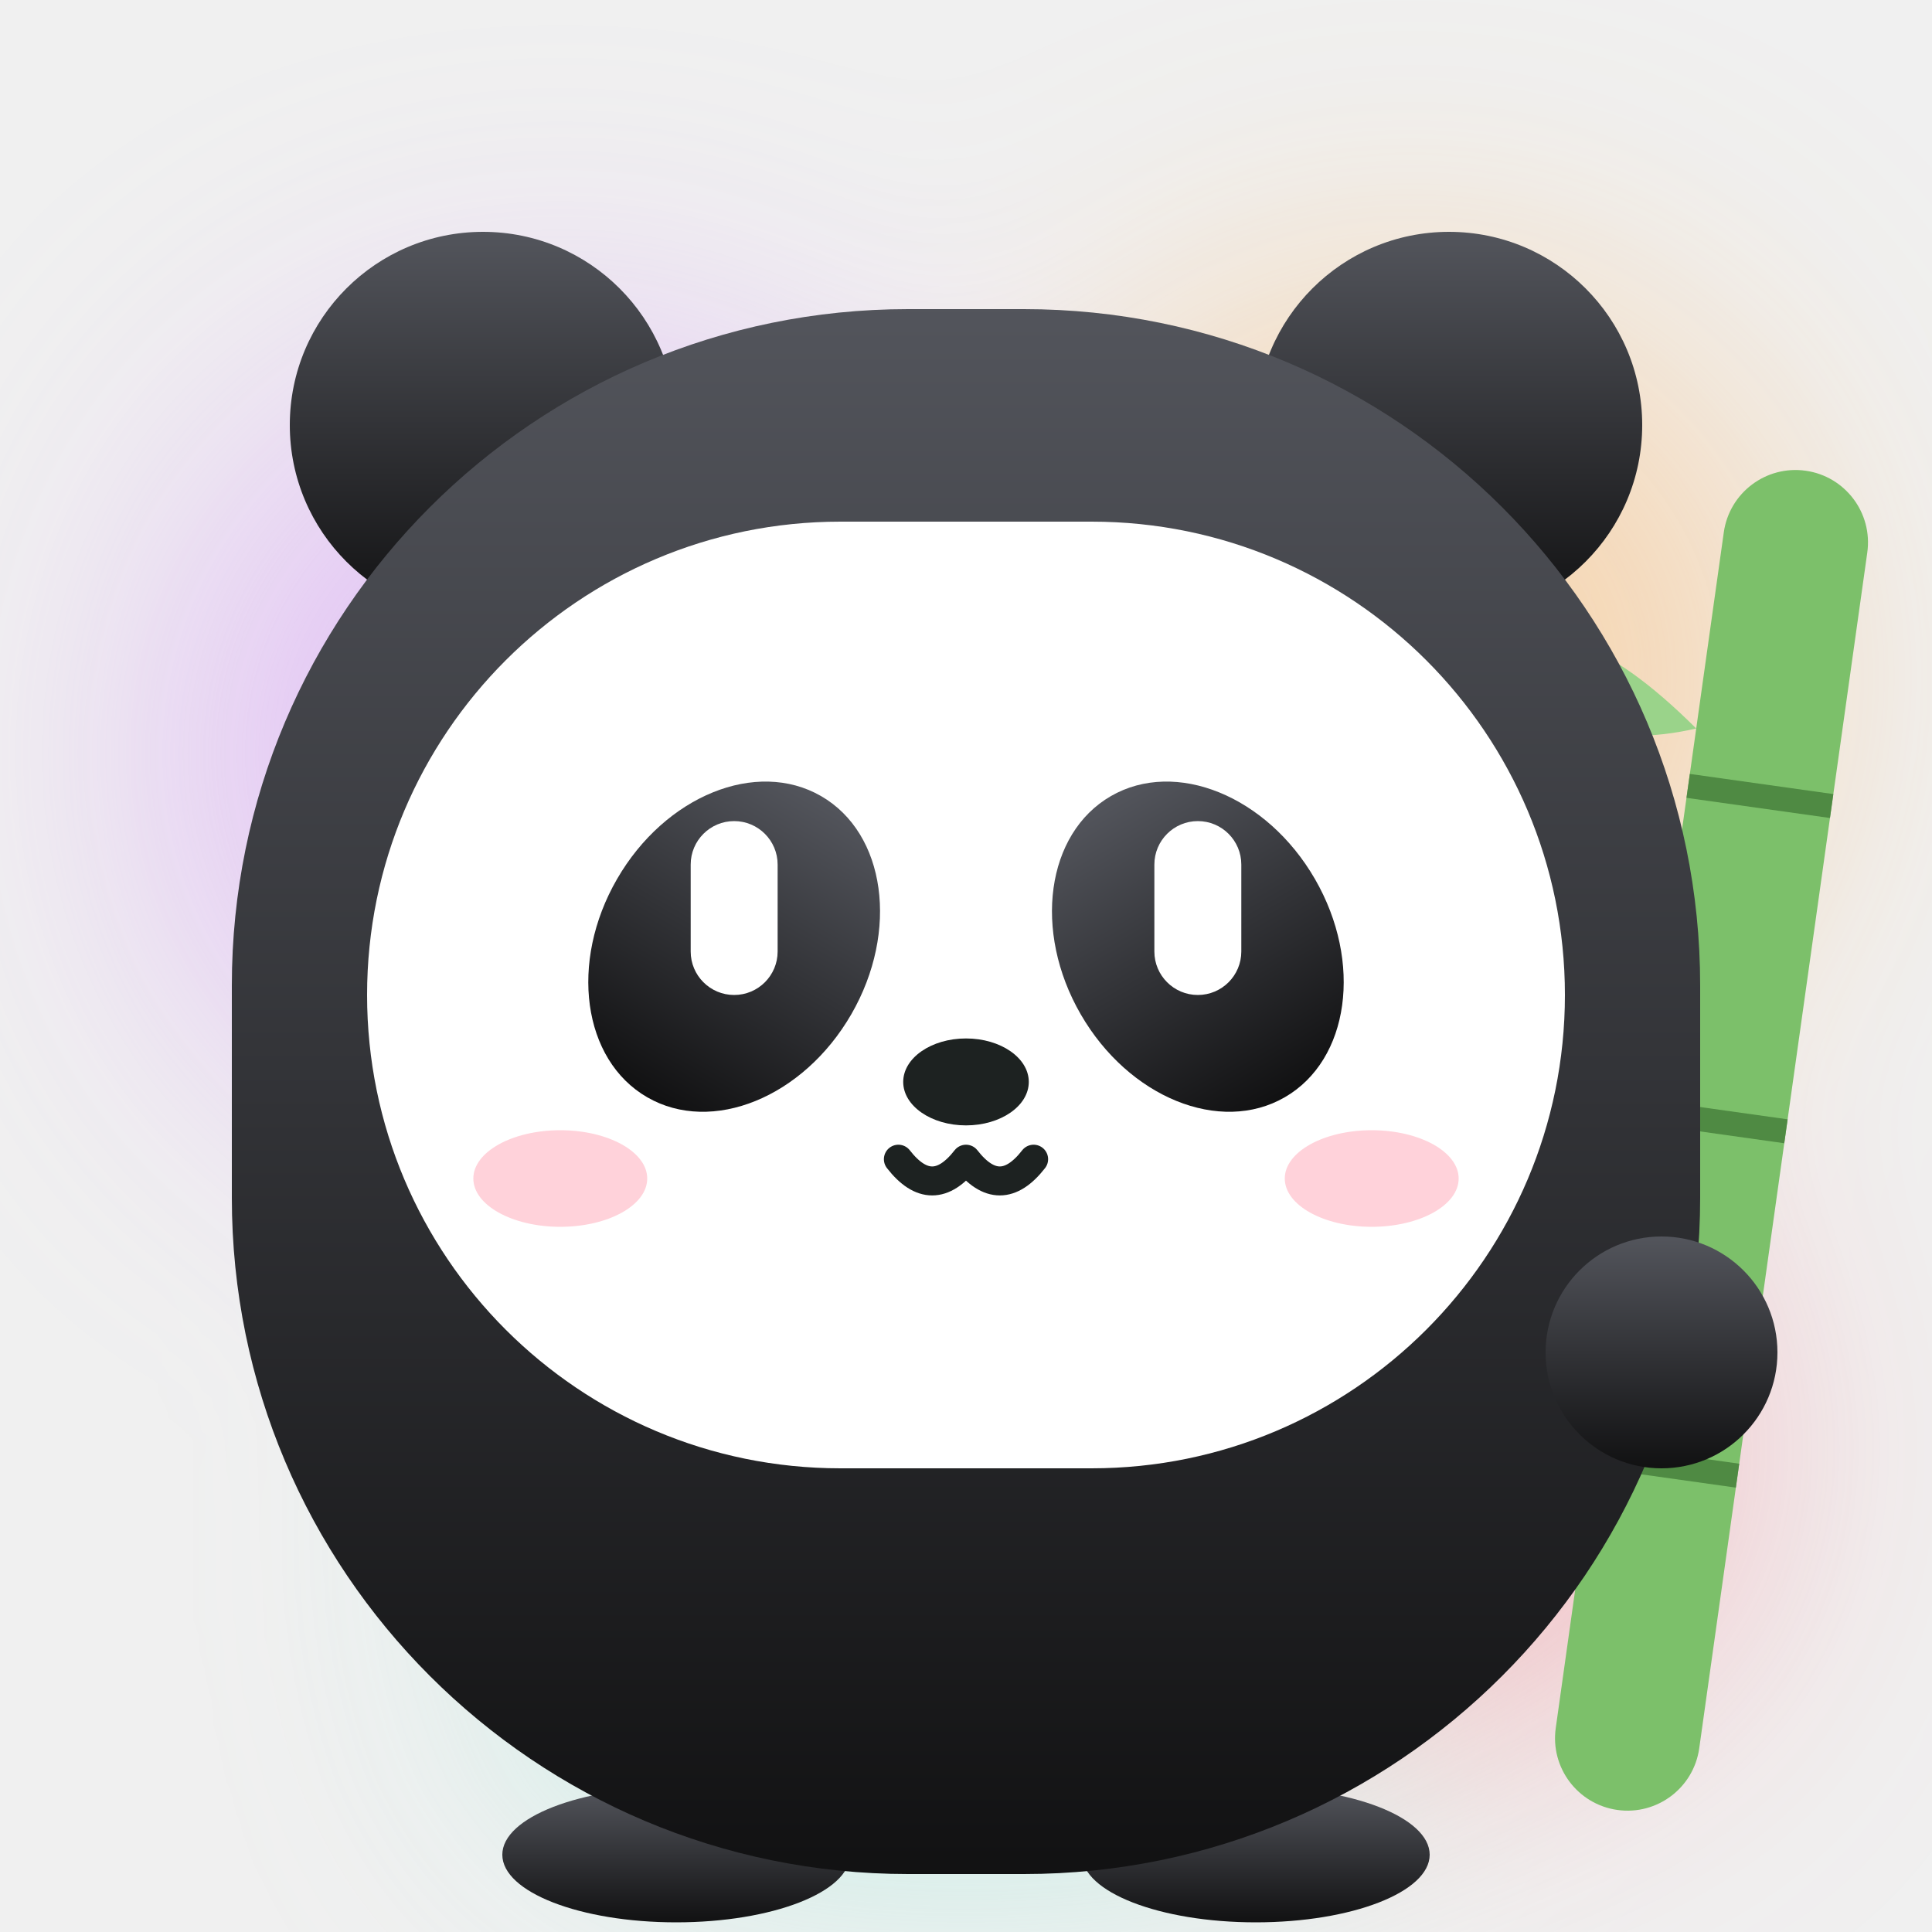
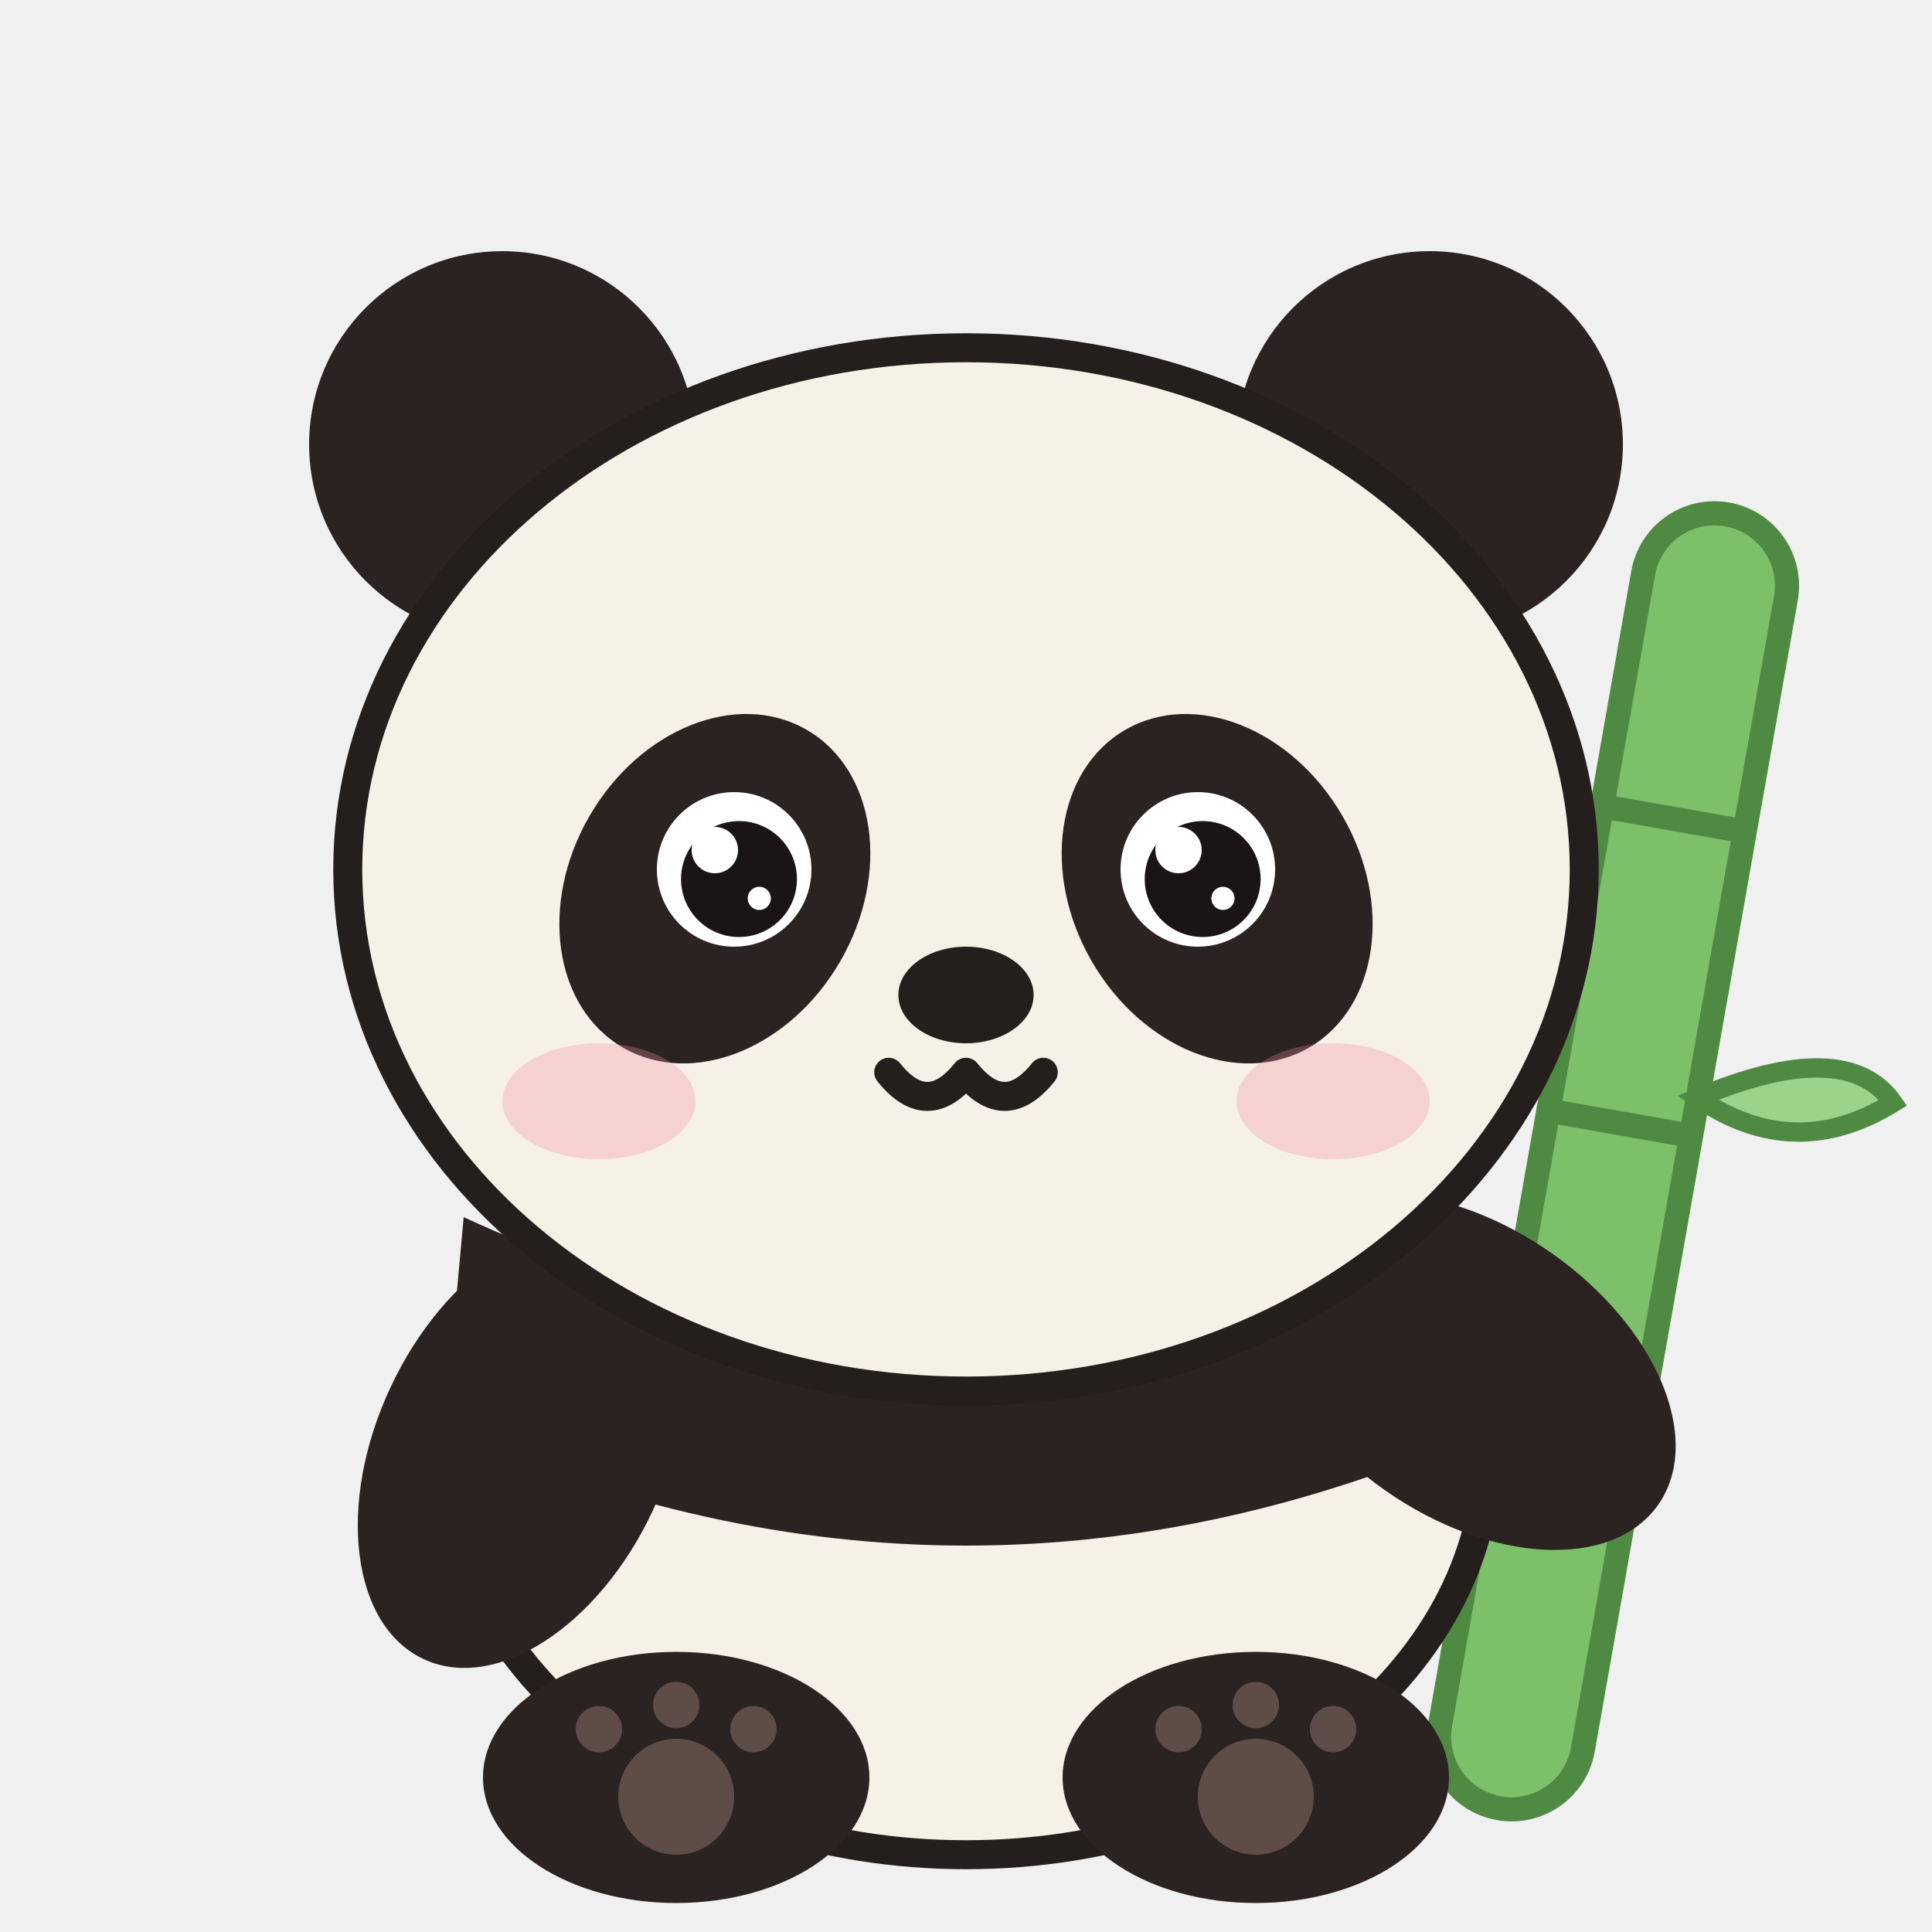
<svg xmlns="http://www.w3.org/2000/svg" viewBox="0 0 200 200" role="img" aria-label="Panda">
-   <defs>
-     <linearGradient id="pd1c" x1="0" y1="0" x2="0" y2="1">
-       <stop offset="0" stop-color="#53555c" />
-       <stop offset="1" stop-color="#111112" />
-     </linearGradient>
-     <linearGradient id="pd1p" x1="0" y1="0" x2="0" y2="1">
-       <stop offset="0" stop-color="#53555c" />
-       <stop offset="1" stop-color="#111112" />
-     </linearGradient>
-     <filter id="pd1b" x="-50%" y="-50%" width="200%" height="200%">
-       <feGaussianBlur stdDeviation="16" />
-     </filter>
-   </defs>
-   <g filter="url(#pd1b)" opacity=".38">
-     <circle cx="58" cy="78" r="42" fill="#ce7bfe" />
-     <circle cx="146" cy="70" r="40" fill="#ffa946" />
-     <circle cx="100" cy="160" r="46" fill="#86ebd7" />
-     <circle cx="150" cy="150" r="30" fill="#f95b6d" />
+   <g transform="rotate(10 164 140)">
+     <rect x="156" y="52" width="15" height="136" rx="7.5" fill="#7cc06a" stroke="#4f8a43" stroke-width="2.5" />
+     <path d="M156 84h15M156 116h15M156 150h15" stroke="#4f8a43" stroke-width="2.5" />
+     <path d="M171 112 q14 -9 20 -3 q-9 8 -20 3z" fill="#9ad38a" stroke="#4f8a43" stroke-width="2" />
  </g>
-   <circle cx="50" cy="44" r="20" fill="url(#pd1p)" />
-   <circle cx="150" cy="44" r="20" fill="url(#pd1p)" />
-   <g transform="rotate(8 176 130)">
-     <rect x="168" y="48" width="15" height="140" rx="7.5" fill="#7cc06a" />
-     <path d="M168 82h15M168 116h15M168 152h15" stroke="#4f8a43" stroke-width="2.5" />
-     <path d="M168 76 q-16 -12 -22 -4 q9 9 22 4z" fill="#9ad38a" />
-   </g>
-   <ellipse cx="70" cy="192" rx="18" ry="7" fill="url(#pd1p)" />
-   <ellipse cx="130" cy="192" rx="18" ry="7" fill="url(#pd1p)" />
-   <rect x="24" y="32" width="152" height="162" rx="70" fill="url(#pd1c)" />
-   <circle cx="172" cy="140" r="12" fill="url(#pd1p)" />
+   <ellipse cx="100" cy="150" rx="54" ry="42" fill="#f6f1e6" stroke="#241e1c" stroke-width="3" />
+   <path d="M48 126 Q100 150 152 126 L154 148 Q100 172 46 148 Z" fill="#2b2321" />
+   <ellipse cx="70" cy="184" rx="20" ry="13" fill="#2b2321" />
+   <circle cx="70" cy="186" r="6" fill="#5e4c47" />
+   <circle cx="62" cy="179" r="2.4" fill="#5e4c47" />
+   <circle cx="70" cy="176.5" r="2.4" fill="#5e4c47" />
+   <circle cx="78" cy="179" r="2.4" fill="#5e4c47" />
+   <ellipse cx="130" cy="184" rx="20" ry="13" fill="#2b2321" />
+   <circle cx="130" cy="186" r="6" fill="#5e4c47" />
+   <circle cx="122" cy="179" r="2.4" fill="#5e4c47" />
+   <circle cx="130" cy="176.5" r="2.4" fill="#5e4c47" />
+   <circle cx="138" cy="179" r="2.4" fill="#5e4c47" />
+   <ellipse cx="54" cy="150" rx="15" ry="24" transform="rotate(25 54 150)" fill="#2b2321" />
+   <ellipse cx="152" cy="142" rx="15" ry="24" transform="rotate(-55 152 142)" fill="#2b2321" />
  <g>
-     <rect x="38" y="54" width="124" height="98" rx="49" fill="#ffffff" />
-     <ellipse cx="76" cy="98" rx="14" ry="18" transform="rotate(30 76 98)" fill="url(#pd1p)" />
-     <ellipse cx="124" cy="98" rx="14" ry="18" transform="rotate(-30 124 98)" fill="url(#pd1p)" />
+     <circle cx="52" cy="46" r="20" fill="#2b2321" />
+     <circle cx="148" cy="46" r="20" fill="#2b2321" />
+     <ellipse cx="100" cy="90" rx="64" ry="54" fill="#f6f1e6" stroke="#241e1c" stroke-width="3" />
+     <ellipse cx="74" cy="92" rx="15" ry="19" transform="rotate(30 74 92)" fill="#2b2321" />
+     <ellipse cx="126" cy="92" rx="15" ry="19" transform="rotate(-30 126 92)" fill="#2b2321" />
    <g>
-       <rect x="71.5" y="85" width="9" height="18" rx="4.5" fill="#ffffff" />
-       <rect x="119.5" y="85" width="9" height="18" rx="4.5" fill="#ffffff" />
+       <circle cx="76" cy="90" r="8" fill="#ffffff" />
+       <g>
+         <circle cx="76.5" cy="91" r="6" fill="#1a1514" />
+         <circle cx="74" cy="88" r="2.4" fill="#ffffff" />
+         <circle cx="78.6" cy="93" r="1.2" fill="#ffffff" />
+       </g>
+       <circle cx="124" cy="90" r="8" fill="#ffffff" />
+       <g>
+         <circle cx="124.5" cy="91" r="6" fill="#1a1514" />
+         <circle cx="122" cy="88" r="2.4" fill="#ffffff" />
+         <circle cx="126.6" cy="93" r="1.2" fill="#ffffff" />
+       </g>
    </g>
-     <ellipse cx="58" cy="122" rx="9" ry="5" fill="#ff8fa3" opacity="0.4" />
-     <ellipse cx="142" cy="122" rx="9" ry="5" fill="#ff8fa3" opacity="0.4" />
-     <ellipse cx="100" cy="112" rx="6.5" ry="4.5" fill="#1d2221" />
-     <path d="M93 120 q3.5 4.5 7 0 q3.5 4.5 7 0" fill="none" stroke="#1d2221" stroke-width="3" stroke-linecap="round" stroke-linejoin="round" />
+     <ellipse cx="62" cy="114" rx="10" ry="6" fill="#f08a9b" opacity="0.3" />
+     <ellipse cx="138" cy="114" rx="10" ry="6" fill="#f08a9b" opacity="0.3" />
+     <ellipse cx="100" cy="103" rx="7" ry="5" fill="#241e1c" />
+     <path d="M92 111 q4 5 8 0 q4 5 8 0" fill="none" stroke="#241e1c" stroke-width="3" stroke-linecap="round" stroke-linejoin="round" />
  </g>
</svg>
